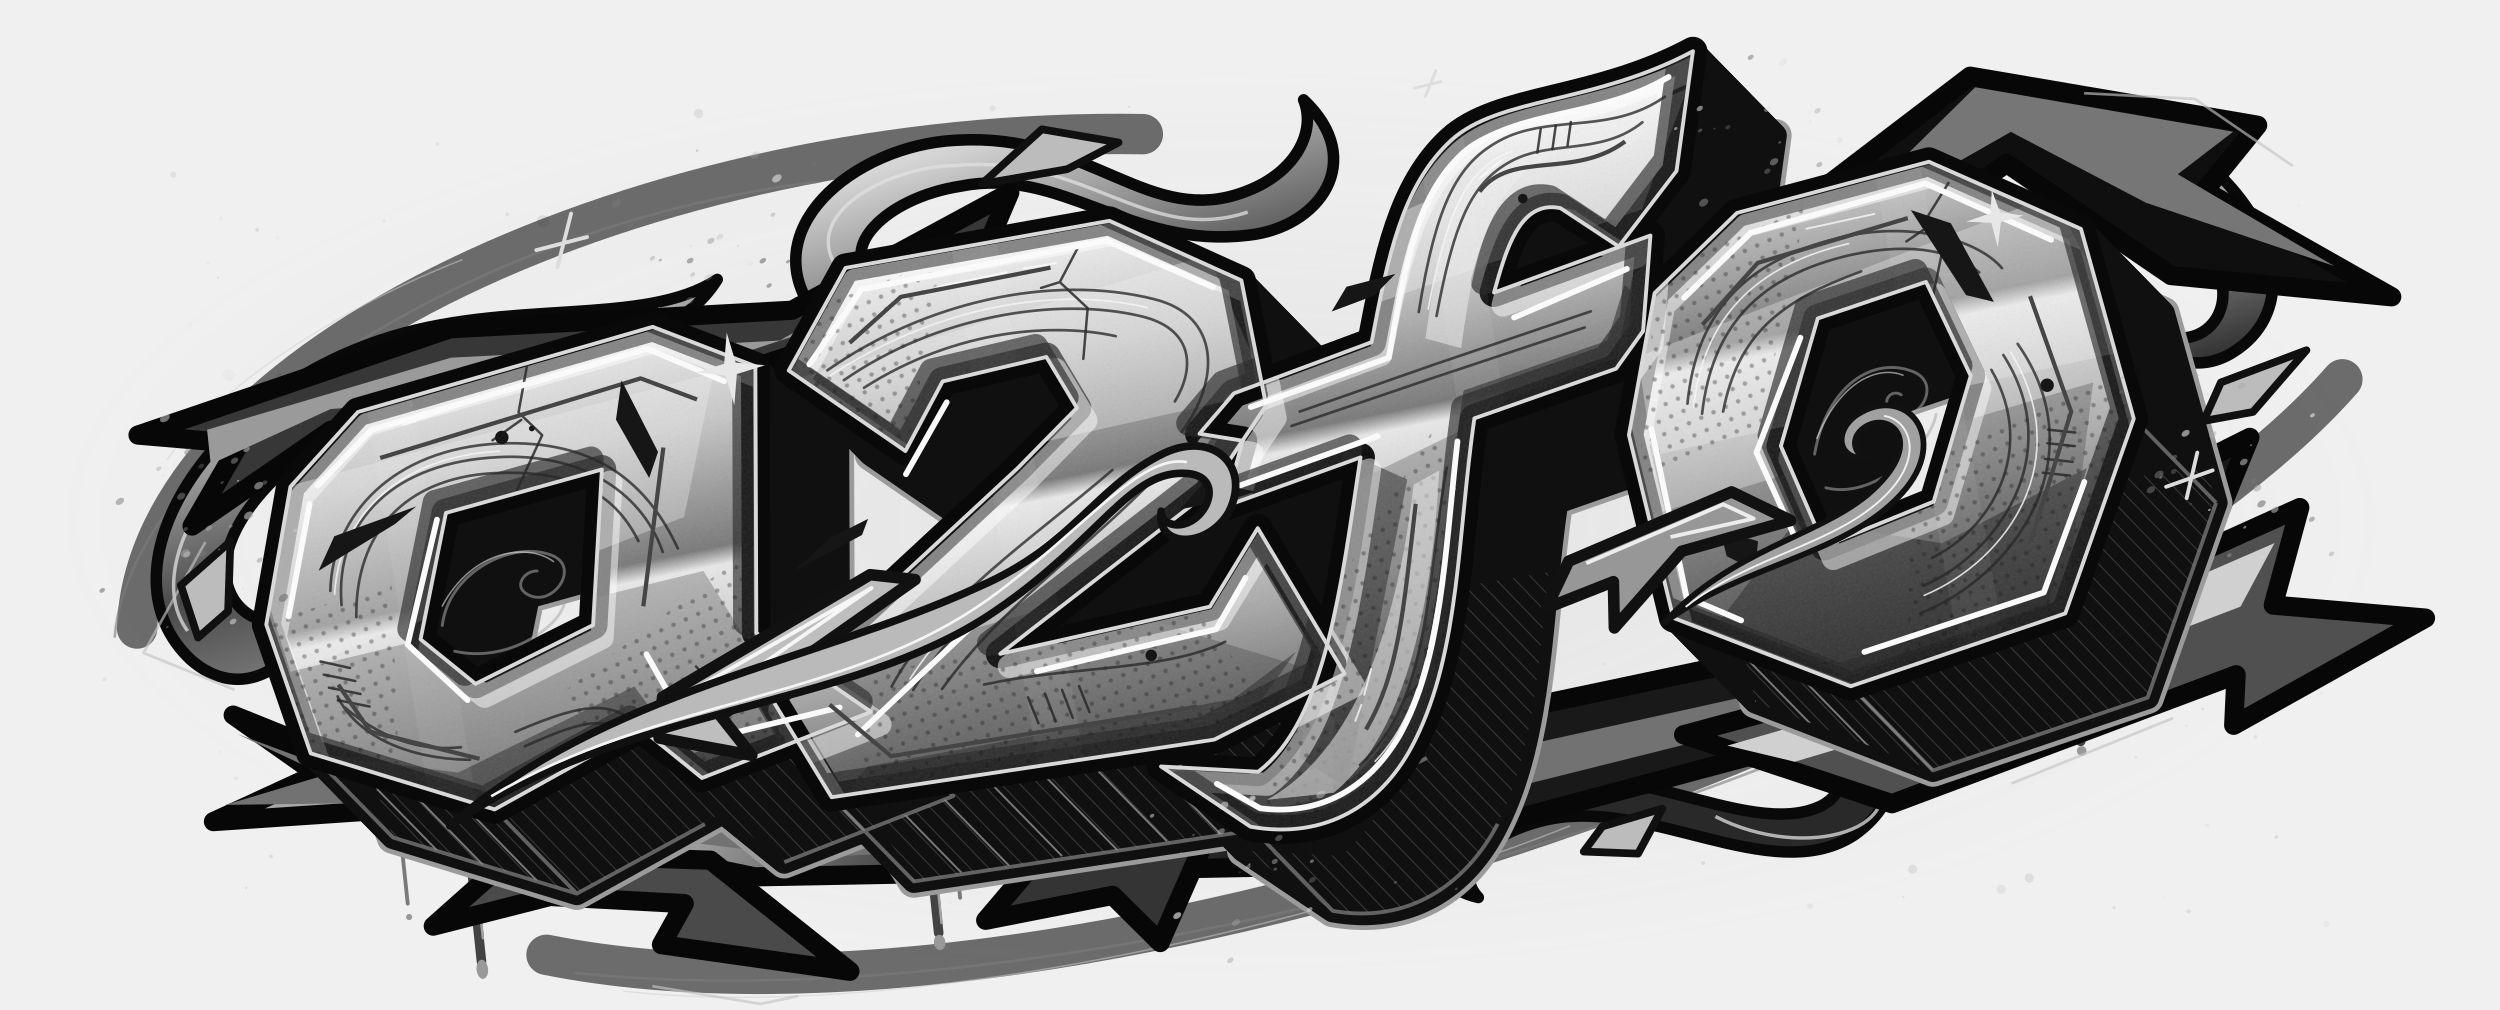
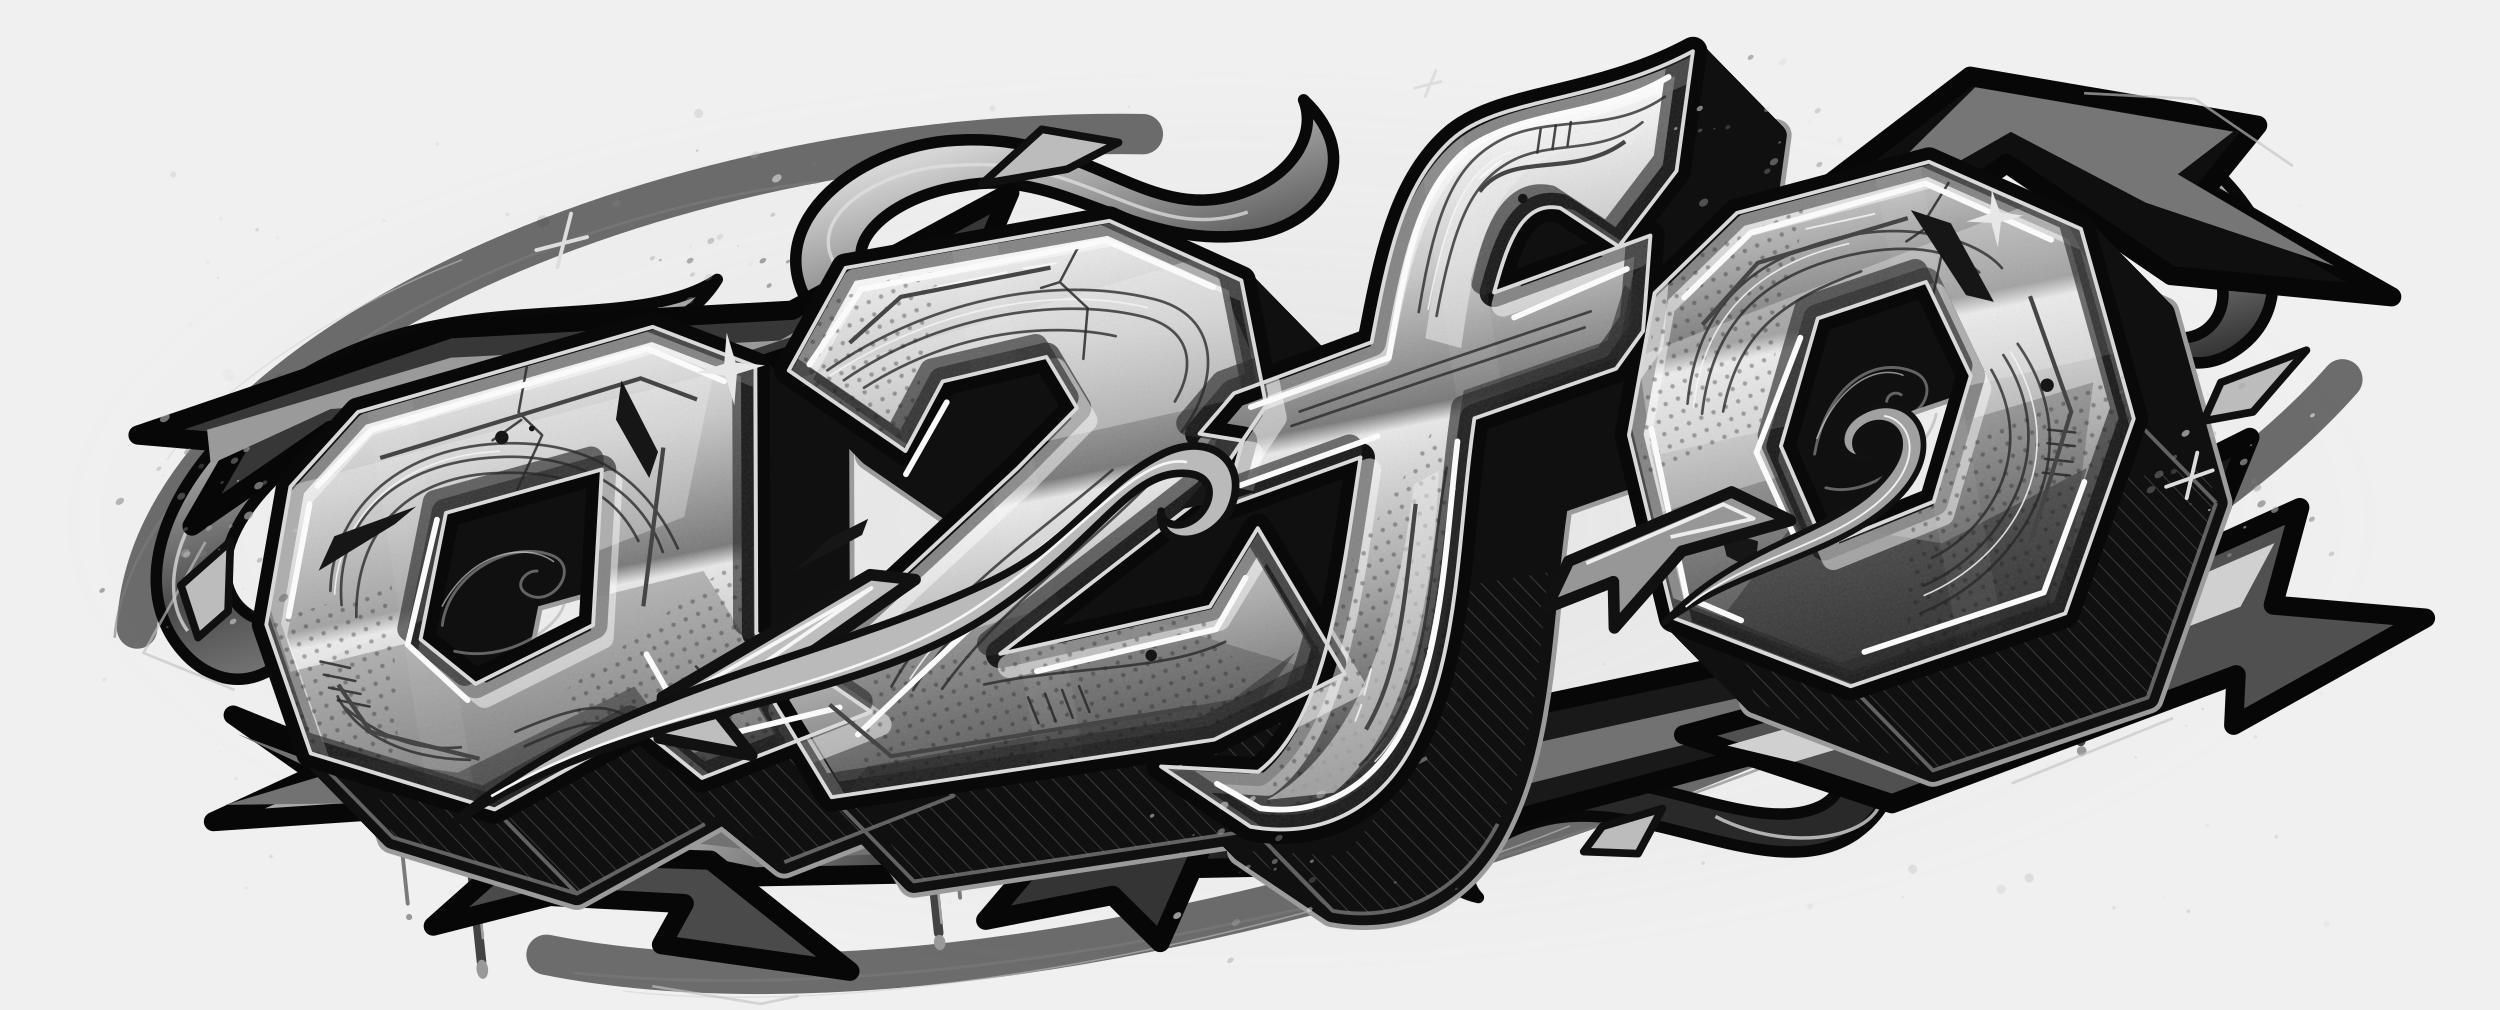
<svg xmlns="http://www.w3.org/2000/svg" viewBox="50 125 1300 525" fill="none" role="img" aria-labelledby="title description">
  <defs>
    <linearGradient id="silver" x1="650" y1="220" x2="680" y2="540" gradientUnits="userSpaceOnUse">
      <stop stop-color="#fafafa" />
      <stop offset=".22" stop-color="#c8c8c8" />
      <stop offset=".43" stop-color="#797979" />
      <stop offset=".46" stop-color="#e8e8e8" />
      <stop offset=".68" stop-color="#adadad" />
      <stop offset="1" stop-color="#414141" />
    </linearGradient>
    <linearGradient id="depth" x1="300" y1="310" x2="700" y2="590" gradientUnits="userSpaceOnUse">
      <stop stop-color="#626262" />
      <stop offset=".48" stop-color="#292929" />
      <stop offset="1" stop-color="#0f0f0f" />
    </linearGradient>
    <linearGradient id="blade" x1="440" y1="460" x2="640" y2="620" gradientUnits="userSpaceOnUse">
      <stop stop-color="#a7a7a7" />
      <stop offset=".4" stop-color="#474747" />
      <stop offset=".43" stop-color="#8b8b8b" />
      <stop offset="1" stop-color="#191919" />
    </linearGradient>
    <radialGradient id="mist">
      <stop stop-color="#999" stop-opacity=".14" />
      <stop offset="1" stop-color="#999" stop-opacity="0" />
    </radialGradient>
    <filter id="grain" x="0" y="0" width="100%" height="100%">
      <feTurbulence type="fractalNoise" baseFrequency=".75" numOctaves="3" stitchTiles="stitch" />
      <feColorMatrix type="saturate" values="0" />
    </filter>
    <path id="a" fill-rule="evenodd" clip-rule="evenodd" d="M244 291 401 263 452 289 438 427 493 474 402 499 373 470 293 504 201 465 185 396 205 326Z M284 348 264 412 290 438 354 414 367 334Z" />
    <path id="two" fill-rule="evenodd" clip-rule="evenodd" d="M469 293 504 243 643 233 708 271 714 337 679 379 563 451 674 438 703 400 740 480 669 507 468 516 442 461 582 356 616 328 603 300 548 307 525 341Z" />
    <path id="f" fill-rule="evenodd" clip-rule="evenodd" d="M698 329 772 310C785 267 796 231 824 210 851 190 900 199 954 177L939 238 905 274 877 251C856 244 846 271 838 291L922 270 913 319 897 337 821 355C806 414 801 474 773 518 753 550 721 565 683 554L640 518 690 526C728 503 743 434 760 369L687 387 700 354 678 348Z" />
    <path id="zero" fill-rule="evenodd" clip-rule="evenodd" d="M968 263 1070 247 1145 290 1162 391 1116 488 1001 514 913 469 900 372 921 300Z M1004 322 978 386 995 440 1054 423 1080 360 1062 309Z" />
    <g id="word">
      <use href="#a" />
      <use href="#two" />
      <use href="#f" />
      <use href="#zero" />
    </g>
    <clipPath id="faces">
      <use href="#a" />
      <use href="#two" />
      <use href="#f" />
      <use href="#zero" />
    </clipPath>
    <clipPath id="side-faces">
      <use href="#a" transform="translate(38 48)" />
      <use href="#two" transform="translate(38 48)" />
      <use href="#f" transform="translate(38 48)" />
      <use href="#zero" transform="translate(38 48)" />
    </clipPath>
    <pattern id="halftone" width="7" height="7" patternUnits="userSpaceOnUse" patternTransform="rotate(-18)">
      <circle cx="2" cy="2" r="1.15" fill="#111" />
    </pattern>
    <pattern id="hatching" width="7" height="7" patternUnits="userSpaceOnUse" patternTransform="rotate(-38)">
      <path d="M0 0V7" stroke="#bdbdbd" stroke-width=".8" />
    </pattern>
    <linearGradient id="ink-ribbon" x1="300" y1="240" x2="360" y2="540" gradientUnits="userSpaceOnUse">
      <stop stop-color="#d5d5d5" />
      <stop offset=".35" stop-color="#4a4a4a" />
      <stop offset=".7" stop-color="#aaa" />
      <stop offset="1" stop-color="#292929" />
    </linearGradient>
  </defs>
  <ellipse cx="685" cy="396" rx="607" ry="238" fill="url(#mist)" />
  <g fill="#bdbdbd">
    <circle cx="164.6" cy="516.0" r="0.65" opacity="0.13" />
    <circle cx="169.0" cy="320.0" r="3.2" opacity="0.11" />
    <circle cx="1007.0" cy="234.8" r="0.65" opacity="0.25" />
    <circle cx="274.2" cy="575.1" r="0.65" opacity="0.15" />
    <circle cx="254.8" cy="292.4" r="0.65" opacity="0.33" />
    <circle cx="413.3" cy="184.0" r="2.4" opacity="0.37" />
    <circle cx="1193.5" cy="402.1" r="1" opacity="0.34" />
    <circle cx="1149.3" cy="597.0" r="1" opacity="0.30" />
    <circle cx="1039.3" cy="498.2" r="1" opacity="0.11" />
    <circle cx="903.5" cy="263.9" r="1.6" opacity="0.16" />
    <circle cx="277.5" cy="199.9" r="1" opacity="0.25" />
    <circle cx="1256.9" cy="485.5" r="1" opacity="0.10" />
    <circle cx="703.5" cy="576.4" r="1.6" opacity="0.37" />
    <circle cx="772.7" cy="544.0" r="2.4" opacity="0.43" />
    <circle cx="178.0" cy="586.7" r="0.65" opacity="0.33" />
    <circle cx="183.7" cy="244.5" r="1" opacity="0.43" />
    <circle cx="1233.7" cy="560.2" r="1" opacity="0.39" />
    <circle cx="395.6" cy="500.6" r="0.65" opacity="0.31" />
    <circle cx="935.6" cy="573.8" r="1" opacity="0.42" />
    <circle cx="962.0" cy="518.7" r="1" opacity="0.15" />
    <circle cx="899.1" cy="196.4" r="1.6" opacity="0.34" />
    <circle cx="1202.6" cy="232.3" r="1" opacity="0.29" />
    <circle cx="1014.1" cy="227.8" r="0.65" opacity="0.19" />
    <circle cx="961.6" cy="215.8" r="1" opacity="0.42" />
    <circle cx="143.3" cy="420.2" r="0.65" opacity="0.34" />
    <circle cx="324.4" cy="545.2" r="1.6" opacity="0.22" />
    <circle cx="254.3" cy="472.7" r="1" opacity="0.44" />
    <circle cx="1210.0" cy="362.3" r="3.2" opacity="0.43" />
    <circle cx="811.7" cy="503.4" r="0.65" opacity="0.37" />
    <circle cx="416.8" cy="481.8" r="1" opacity="0.22" />
    <circle cx="294.0" cy="483.6" r="1" opacity="0.28" />
    <circle cx="705.7" cy="529.2" r="1.6" opacity="0.24" />
    <circle cx="1006.7" cy="197.8" r="1.6" opacity="0.18" />
    <circle cx="1175.5" cy="591.7" r="0.65" opacity="0.11" />
    <circle cx="1197.7" cy="554.2" r="1" opacity="0.19" />
    <circle cx="307.1" cy="541.2" r="0.65" opacity="0.24" />
    <circle cx="1160.6" cy="518.8" r="0.65" opacity="0.33" />
    <circle cx="517.7" cy="577.3" r="1" opacity="0.39" />
    <circle cx="280.2" cy="471.4" r="1" opacity="0.32" />
    <circle cx="960.6" cy="508.3" r="0.65" opacity="0.40" />
    <circle cx="148.8" cy="293.8" r="1" opacity="0.10" />
    <circle cx="1057.6" cy="252.1" r="1" opacity="0.17" />
    <circle cx="527.5" cy="221.6" r="1" opacity="0.13" />
    <circle cx="294.8" cy="534.0" r="1" opacity="0.16" />
    <circle cx="825.8" cy="502.0" r="1.6" opacity="0.25" />
    <circle cx="190.9" cy="570.3" r="1" opacity="0.36" />
    <circle cx="254.7" cy="544.8" r="1.6" opacity="0.28" />
    <circle cx="409.1" cy="253.0" r="0.65" opacity="0.19" />
    <circle cx="1186.9" cy="502.4" r="0.65" opacity="0.23" />
    <circle cx="1065.5" cy="471.8" r="1.6" opacity="0.24" />
    <circle cx="759.0" cy="543.0" r="0.65" opacity="0.37" />
    <circle cx="928.1" cy="222.3" r="1" opacity="0.24" />
    <circle cx="1210.1" cy="373.9" r="0.65" opacity="0.41" />
    <circle cx="1259.7" cy="605.4" r="1.6" opacity="0.14" />
    <circle cx="1142.4" cy="472.1" r="1.6" opacity="0.40" />
    <circle cx="543.2" cy="561.5" r="1.6" opacity="0.21" />
    <circle cx="250.4" cy="381.1" r="1.6" opacity="0.21" />
    <circle cx="138.4" cy="419.9" r="0.65" opacity="0.21" />
    <circle cx="237.6" cy="363.8" r="1" opacity="0.25" />
    <circle cx="897.0" cy="510.7" r="1.6" opacity="0.36" />
    <circle cx="310.4" cy="567.6" r="0.65" opacity="0.10" />
    <circle cx="224.3" cy="395.9" r="0.65" opacity="0.16" />
    <circle cx="176.4" cy="431.2" r="0.65" opacity="0.19" />
    <circle cx="828.6" cy="212.0" r="1" opacity="0.37" />
    <circle cx="544.1" cy="594.5" r="0.65" opacity="0.13" />
    <circle cx="310.3" cy="535.5" r="1" opacity="0.21" />
    <circle cx="415.3" cy="600.5" r="0.65" opacity="0.39" />
    <circle cx="393.5" cy="480.4" r="1.6" opacity="0.22" />
    <circle cx="671.0" cy="528.9" r="0.65" opacity="0.17" />
    <circle cx="566.1" cy="181.4" r="1.6" opacity="0.25" />
    <circle cx="880.8" cy="514.2" r="0.65" opacity="0.28" />
    <circle cx="1192.9" cy="320.1" r="0.65" opacity="0.35" />
    <circle cx="1222.8" cy="508.1" r="1" opacity="0.29" />
    <circle cx="1162.9" cy="469.7" r="1.6" opacity="0.34" />
    <circle cx="185.4" cy="536.6" r="0.65" opacity="0.42" />
    <circle cx="164.9" cy="238.6" r="1" opacity="0.14" />
    <circle cx="1090.6" cy="587.4" r="2.4" opacity="0.25" />
    <circle cx="524.2" cy="260.9" r="1.6" opacity="0.14" />
    <circle cx="569.8" cy="547.5" r="1" opacity="0.27" />
    <circle cx="991.3" cy="596.3" r="1.6" opacity="0.20" />
    <circle cx="672.6" cy="478.4" r="2.4" opacity="0.41" />
    <circle cx="1183.3" cy="326.5" r="1.6" opacity="0.25" />
    <circle cx="742.9" cy="500.5" r="1" opacity="0.16" />
    <circle cx="1033.5" cy="191.1" r="1" opacity="0.35" />
    <circle cx="332.4" cy="240.1" r="3.2" opacity="0.39" />
    <circle cx="140.1" cy="215.8" r="1.6" opacity="0.32" />
    <circle cx="884.3" cy="470.4" r="0.65" opacity="0.29" />
    <circle cx="399.2" cy="583.6" r="1" opacity="0.15" />
    <circle cx="1198.1" cy="329.9" r="0.65" opacity="0.29" />
    <circle cx="1105.2" cy="581.6" r="2.4" opacity="0.36" />
    <circle cx="551.1" cy="250.1" r="1.6" opacity="0.13" />
    <circle cx="158.1" cy="261.7" r="1" opacity="0.13" />
    <circle cx="1206.5" cy="207.5" r="0.65" opacity="0.28" />
    <circle cx="1180.8" cy="322.8" r="1" opacity="0.38" />
    <circle cx="637.2" cy="180.6" r="0.65" opacity="0.36" />
    <circle cx="195.2" cy="320.6" r="1.6" opacity="0.33" />
    <circle cx="224.2" cy="471.5" r="1" opacity="0.21" />
    <circle cx="955.2" cy="224.7" r="1.6" opacity="0.16" />
    <circle cx="391.1" cy="504.5" r="0.65" opacity="0.39" />
    <circle cx="1013.4" cy="211.0" r="2.4" opacity="0.37" />
    <circle cx="1188.0" cy="598.9" r="1" opacity="0.44" />
    <circle cx="912.8" cy="547.9" r="0.65" opacity="0.39" />
    <circle cx="939.9" cy="228.0" r="1.6" opacity="0.36" />
    <circle cx="1107.0" cy="243.3" r="1.6" opacity="0.37" />
    <circle cx="339.9" cy="477.7" r="1.6" opacity="0.29" />
    <circle cx="162.8" cy="417.0" r="0.65" opacity="0.37" />
    <circle cx="686.3" cy="484.1" r="1" opacity="0.27" />
    <circle cx="941.6" cy="522.0" r="1" opacity="0.24" />
    <circle cx="1168.3" cy="309.9" r="1" opacity="0.42" />
    <circle cx="1133.2" cy="361.9" r="1.6" opacity="0.18" />
    <circle cx="983.9" cy="236.9" r="0.65" opacity="0.41" />
    <circle cx="190.3" cy="394.9" r="0.65" opacity="0.19" />
    <circle cx="1044.6" cy="577.0" r="2.4" opacity="0.35" />
    <circle cx="831.1" cy="201.2" r="1" opacity="0.40" />
    <circle cx="249.7" cy="239.9" r="1" opacity="0.17" />
    <circle cx="284.9" cy="589.3" r="1.6" opacity="0.12" />
    <circle cx="1130.8" cy="377.6" r="0.65" opacity="0.21" />
    <circle cx="313.8" cy="236.5" r="1" opacity="0.36" />
    <circle cx="1203.1" cy="263.7" r="1" opacity="0.27" />
    <circle cx="646.6" cy="248.0" r="0.65" opacity="0.40" />
    <circle cx="736.1" cy="597.8" r="1.6" opacity="0.10" />
    <circle cx="1014.6" cy="547.5" r="1.6" opacity="0.35" />
    <circle cx="194.2" cy="248.5" r="1" opacity="0.11" />
    <circle cx="601.5" cy="529.2" r="1" opacity="0.38" />
    <circle cx="1060.6" cy="497.1" r="1" opacity="0.18" />
    <circle cx="168.5" cy="476.9" r="1.6" opacity="0.15" />
    <circle cx="163.4" cy="269.4" r="0.65" opacity="0.32" />
    <circle cx="246.3" cy="298.7" r="0.65" opacity="0.27" />
    <circle cx="181.3" cy="505.1" r="1.6" opacity="0.31" />
    <circle cx="1195.4" cy="493.7" r="0.65" opacity="0.44" />
    <circle cx="1245.5" cy="231.8" r="0.65" opacity="0.14" />
    <circle cx="172.8" cy="529.8" r="1" opacity="0.23" />
    <circle cx="506.7" cy="579.0" r="1" opacity="0.22" />
    <circle cx="589.4" cy="242.0" r="1" opacity="0.14" />
    <circle cx="786.2" cy="526.3" r="0.65" opacity="0.10" />
    <circle cx="336.9" cy="539.3" r="1.6" opacity="0.33" />
    <circle cx="1039.7" cy="591.4" r="0.65" opacity="0.30" />
    <circle cx="766.9" cy="497.2" r="1" opacity="0.32" />
    <circle cx="376.9" cy="478.1" r="1" opacity="0.13" />
    <circle cx="825.8" cy="198.9" r="1" opacity="0.38" />
    <circle cx="1160.2" cy="401.0" r="1.6" opacity="0.31" />
    <circle cx="530.5" cy="201.4" r="2.4" opacity="0.32" />
  </g>
  <g transform="rotate(-6 700 390)" stroke-linejoin="round">
    <g stroke-linecap="round">
      <path d="M118 391C137 252 410 159 665 190M312 582C585 667 1113 529 1272 382" stroke="#252525" stroke-width="21" opacity=".65" />
      <path d="M106 394C124 300 303 200 494 197M326 593C602 651 1021 558 1180 463" stroke="#7b7b7b" stroke-width="1.4" opacity=".6" />
      <path d="M143 305C172 271 240 236 306 218M350 605C495 637 718 608 848 571" stroke="#d0d0d0" stroke-width=".8" opacity=".5" />
      <path d="M278 503V582M290 534V556M516 523V592M1117 474V555" stroke="#434343" stroke-width="5" />
      <path d="M280 534V570M518 551V587M1119 519V549" stroke="#a1a1a1" stroke-width="1.3" />
      <path d="M243 508V548M529 552V575M1131 508V533" stroke="#7a7a7a" stroke-width="2" />
    </g>
    <g fill="#999">
      <ellipse cx="278" cy="586" rx="3" ry="5" />
      <ellipse cx="516" cy="597" rx="3" ry="4" />
      <circle cx="1117" cy="560" r="2.5" />
      <circle cx="243" cy="555" r="1.6" />
    </g>
    <g fill="url(#ink-ribbon)" stroke="#090909" stroke-width="6">
      <path d="M144 410C101 360 164 276 260 255 327 240 397 263 437 242 405 283 338 266 276 283 205 302 153 349 170 382 180 400 201 396 214 385 199 422 167 435 144 410Z" />
      <path d="M487 267C456 219 515 180 568 183 639 186 663 240 716 225 742 218 755 198 750 181 780 216 751 248 714 248 652 249 621 202 568 207 527 209 501 234 518 248Z" />
      <path d="M1049 253C1076 205 1173 213 1219 269 1251 308 1248 347 1217 362 1197 372 1177 361 1174 345 1199 363 1220 343 1214 321 1203 275 1119 220 1082 256Z" />
      <path d="M925 499C1011 509 1043 564 995 591 949 615 889 558 833 567 801 572 786 589 797 603 767 593 777 563 812 551 875 528 938 590 980 574 1005 563 978 536 941 539Z" />
    </g>
    <g stroke="#e0e0e0" stroke-width="1.8" opacity=".75">
      <path d="M144 395C122 358 174 289 259 271 329 255 365 274 406 254M498 239C487 211 533 193 566 196 635 197 661 248 715 236M1082 235C1142 219 1211 277 1226 319M1007 552C1030 592 968 603 924 574" />
    </g>
    <g stroke="#070707" stroke-width="10">
      <path d="M129 291 296 253 474 262 593 213 564 265 394 302 229 299 152 341 181 301Z" fill="#373737" />
      <path d="m165 292 130-24 171 9 91-40-30 27-135 29-162-5-65 22Z" fill="#9a9a9a" stroke="none" />
      <path d="m991 269 105-64 146 41-31 31 91 65-113-23-79-67-87 50Z" fill="url(#depth)" />
      <path d="m1098 211 131 37-31 19 76 56-94-43-66-44-105 46Z" fill="#767676" stroke="none" />
      <path d="m163 441 81 43 203 38 253-1 299-31 222-83-30 56-127 63-337 53-303-26-170-54-107-4 56-19Z" fill="url(#blade)" />
      <path d="m164 451 85 42 211 42 270 3 336-38 116-57-99 68-354 50-275-15-224-52-76-7 53-10Z" fill="#727272" stroke="none" />
      <path d="m301 528 101 14 66 65-96-24 14-20-69-11-62 9Z" fill="#4a4a4a" />
      <path d="m912 530 149-24 182-60-19 49 78 15-105 45 4-26-185 48Z" fill="#505050" />
      <path d="m934 538 129-23 165-52-21 31-143 38-96 18Z" fill="#d0d0d0" stroke="none" />
      <path d="m585 546 73 14-28 49-22-27-67 6Z" fill="#343434" />
    </g>
    <g stroke="#c3c3c3" stroke-width="1.4" opacity=".65">
      <path d="m158 350-38 54 45 24M1154 220l57 9 47 40M365 604l55 15 20-2M1079 573l87-25" />
    </g>
    <use href="#word" transform="translate(38 48)" fill="#0c0c0c" stroke="#9b9b9b" stroke-width="17" />
    <use href="#word" transform="translate(38.0 48)" fill="url(#depth)" stroke="#101010" stroke-width="12" />
    <use href="#word" transform="translate(37.21 47)" fill="url(#depth)" stroke="#101010" stroke-width="12" />
    <use href="#word" transform="translate(36.42 46)" fill="url(#depth)" stroke="#101010" stroke-width="12" />
    <use href="#word" transform="translate(35.62 45)" fill="url(#depth)" stroke="#101010" stroke-width="12" />
    <use href="#word" transform="translate(34.83 44)" fill="url(#depth)" stroke="#101010" stroke-width="12" />
    <use href="#word" transform="translate(34.04 43)" fill="url(#depth)" stroke="#101010" stroke-width="12" />
    <use href="#word" transform="translate(33.25 42)" fill="url(#depth)" stroke="#101010" stroke-width="12" />
    <use href="#word" transform="translate(32.46 41)" fill="url(#depth)" stroke="#101010" stroke-width="12" />
    <use href="#word" transform="translate(31.67 40)" fill="url(#depth)" stroke="#101010" stroke-width="12" />
    <use href="#word" transform="translate(30.88 39)" fill="url(#depth)" stroke="#101010" stroke-width="12" />
    <use href="#word" transform="translate(30.08 38)" fill="url(#depth)" stroke="#101010" stroke-width="12" />
    <use href="#word" transform="translate(29.29 37)" fill="url(#depth)" stroke="#101010" stroke-width="12" />
    <use href="#word" transform="translate(28.5 36)" fill="url(#depth)" stroke="#101010" stroke-width="12" />
    <use href="#word" transform="translate(27.71 35)" fill="url(#depth)" stroke="#101010" stroke-width="12" />
    <use href="#word" transform="translate(26.92 34)" fill="url(#depth)" stroke="#101010" stroke-width="12" />
    <use href="#word" transform="translate(26.12 33)" fill="url(#depth)" stroke="#101010" stroke-width="12" />
    <use href="#word" transform="translate(25.33 32)" fill="url(#depth)" stroke="#101010" stroke-width="12" />
    <use href="#word" transform="translate(24.54 31)" fill="url(#depth)" stroke="#101010" stroke-width="12" />
    <use href="#word" transform="translate(23.75 30)" fill="url(#depth)" stroke="#101010" stroke-width="12" />
    <use href="#word" transform="translate(22.96 29)" fill="url(#depth)" stroke="#101010" stroke-width="12" />
    <use href="#word" transform="translate(22.17 28)" fill="url(#depth)" stroke="#101010" stroke-width="12" />
    <use href="#word" transform="translate(21.38 27)" fill="url(#depth)" stroke="#101010" stroke-width="12" />
    <use href="#word" transform="translate(20.58 26)" fill="url(#depth)" stroke="#101010" stroke-width="12" />
    <use href="#word" transform="translate(19.79 25)" fill="url(#depth)" stroke="#101010" stroke-width="12" />
    <use href="#word" transform="translate(19.0 24)" fill="url(#depth)" stroke="#101010" stroke-width="12" />
    <use href="#word" transform="translate(18.21 23)" fill="url(#depth)" stroke="#101010" stroke-width="12" />
    <use href="#word" transform="translate(17.42 22)" fill="url(#depth)" stroke="#101010" stroke-width="12" />
    <use href="#word" transform="translate(16.62 21)" fill="url(#depth)" stroke="#101010" stroke-width="12" />
    <use href="#word" transform="translate(15.83 20)" fill="url(#depth)" stroke="#101010" stroke-width="12" />
    <use href="#word" transform="translate(15.04 19)" fill="url(#depth)" stroke="#101010" stroke-width="12" />
    <use href="#word" transform="translate(14.25 18)" fill="url(#depth)" stroke="#101010" stroke-width="12" />
    <use href="#word" transform="translate(13.46 17)" fill="url(#depth)" stroke="#101010" stroke-width="12" />
    <use href="#word" transform="translate(12.67 16)" fill="url(#depth)" stroke="#101010" stroke-width="12" />
    <use href="#word" transform="translate(11.88 15)" fill="url(#depth)" stroke="#101010" stroke-width="12" />
    <use href="#word" transform="translate(11.08 14)" fill="url(#depth)" stroke="#101010" stroke-width="12" />
    <use href="#word" transform="translate(10.29 13)" fill="url(#depth)" stroke="#101010" stroke-width="12" />
    <use href="#word" transform="translate(9.5 12)" fill="url(#depth)" stroke="#101010" stroke-width="12" />
    <use href="#word" transform="translate(8.71 11)" fill="url(#depth)" stroke="#101010" stroke-width="12" />
    <use href="#word" transform="translate(7.92 10)" fill="url(#depth)" stroke="#101010" stroke-width="12" />
    <use href="#word" transform="translate(7.12 9)" fill="url(#depth)" stroke="#101010" stroke-width="12" />
    <use href="#word" transform="translate(6.33 8)" fill="url(#depth)" stroke="#101010" stroke-width="12" />
    <use href="#word" transform="translate(5.54 7)" fill="url(#depth)" stroke="#101010" stroke-width="12" />
    <use href="#word" transform="translate(4.75 6)" fill="url(#depth)" stroke="#101010" stroke-width="12" />
    <use href="#word" transform="translate(3.96 5)" fill="url(#depth)" stroke="#101010" stroke-width="12" />
    <use href="#word" transform="translate(3.17 4)" fill="url(#depth)" stroke="#101010" stroke-width="12" />
    <use href="#word" transform="translate(2.38 3)" fill="url(#depth)" stroke="#101010" stroke-width="12" />
    <use href="#word" transform="translate(1.58 2)" fill="url(#depth)" stroke="#101010" stroke-width="12" />
    <use href="#word" transform="translate(0.79 1)" fill="url(#depth)" stroke="#101010" stroke-width="12" />
    <g clip-path="url(#side-faces)">
      <path d="M192 438 515 494 790 442 1217 418V622H192Z" fill="url(#hatching)" opacity=".3" />
-       <g stroke="#d0d0d0" stroke-width="1" opacity=".55">
-         <path d="M201 465 239 513M223 474l38 48M246 484l38 48M273 495l38 48M468 516l38 48M493 514l38 48M518 513l38 48M546 511l38 48M575 511l38 48M601 509l38 48M629 508l38 48M913 469l38 48M940 483l38 48M969 498l38 48M1001 514l38 48" />
-       </g>
    </g>
    <g stroke="#858585" stroke-width="2" opacity=".7">
      <path d="m201 465 38 48 92 39M293 504l38 48 70-29M493 474l38 48-91 25M468 516l38 48 201-9 71-27M683 554l38 48C759 613 791 596 811 566M1001 514l38 48 115-26 46-97M1162 391l38 48" />
    </g>
    <use href="#word" fill="url(#silver)" stroke="#090909" stroke-width="15" />
    <g clip-path="url(#faces)">
-       <path d="m176 330 254-40-23 73-212 59Zm285-30 231-44 24 74-260 30Zm293-43 195-61-30 60-154 37Zm155 75 223-61 34 84-255 29Z" fill="#f0f0f0" opacity=".35" />
-       <path d="m178 424 236-32 47 97-117 42-146-43Zm251 33 178-30 111 47-19 46-247 19Zm317-72 107-39-40 178-88 37Zm159 30 238-45-30 129-182 32Z" fill="#292929" opacity=".27" />
-       <path d="m202 465 74 18 96-35 30 51-109 22Zm286 37 193-15 35-21-42 47-210 17Zm264-137 31 18-48 156-23-18Zm230 60 74 20 79-31-28 69-107 26-64-35Z" fill="#252525" opacity=".5" />
+       <path d="M176 330l254-40-23 73-212 59ZM461 300l231-44 24 74-260 30ZM909 332l223-61 34 84-255 29Z" fill="#f0f0f0" opacity=".35" />
+       <path d="M178 424l236-32 47 97-117 42-146-43ZM429 457l178-30 111 47-19 46-247 19ZM905 415l238-45-30 129-182 32Z" fill="#292929" opacity=".27" />
+       <path d="M202 465l74 18 96-35 30 51-109 22ZM488 502l193-15 35-21-42 47-210 17ZM982 425l74 20 79-31-28 69-107 26-64-35Z" fill="#252525" opacity=".5" />
      <path d="m260 273 13 250m298-296 19 308m228-337 17 356m217-324 21 299" stroke="#fff" stroke-width="24" opacity=".06" />
      <use href="#word" transform="translate(4 7)" stroke="#fff" stroke-opacity=".5" stroke-width="12" />
      <use href="#word" transform="translate(-5 -6)" stroke="#252525" stroke-opacity=".65" stroke-width="13" />
      <path d="M184 395 252 382 246 475 186 466ZM335 447 433 387 451 495 348 515ZM459 269 554 244 526 342 462 346ZM497 454 669 441 700 496 478 525ZM736 440 798 360 824 453 778 548 683 566ZM924 288 1004 264 968 376 902 397ZM1047 403 1165 361 1142 482 1026 519Z" fill="url(#halftone)" opacity=".34" />
      <path d="M800 311C813 260 825 220 865 215L934 197 917 222C851 212 834 252 818 318ZM800 380C790 443 771 512 728 541L693 541C747 518 773 444 786 386Z" fill="#eee" opacity=".55" />
      <path d="M817 340 894 322 906 294 913 303 899 331 829 350 785 487 766 520C792 461 800 402 817 340Z" fill="#242424" opacity=".55" />
      <rect x="170" y="170" width="1030" height="410" filter="url(#grain)" opacity=".10" />
    </g>
    <g clip-path="url(#faces)" stroke-linecap="round">
      <g stroke="#282828" stroke-width="1.4" opacity=".78">
        <path d="M220 382C225 343 260 312 315 315 366 318 390 344 402 379M225 390C226 345 261 319 314 322 355 324 386 346 394 380M232 397C236 353 265 328 310 330 350 332 372 346 382 373" />
        <path d="M218 437C225 457 249 473 283 477M221 443C242 465 263 470 279 470M308 465C347 453 364 452 378 478M312 473C346 462 360 460 369 480" />
        <path d="M489 295C543 265 610 257 662 276 695 288 692 321 669 346M497 301C548 273 611 269 654 284 680 293 680 313 667 330M507 306C559 280 610 283 640 293" />
        <path d="M505 462C535 419 585 394 631 362M516 465C546 425 595 401 640 365M531 466C565 428 606 406 647 373M553 466C600 461 647 469 680 457" />
        <path d="M798 297C813 242 826 220 854 211 881 203 908 215 937 199M807 300C821 253 832 233 854 224 876 215 901 226 924 211M812 379C796 438 794 500 745 540M804 379C787 438 783 499 743 528M731 342 803 325 887 306M726 349 801 332 883 314" />
        <path d="M932 359C942 310 972 287 1023 281 1060 277 1092 291 1102 306M939 365C949 320 976 297 1024 291 1059 287 1080 296 1090 307M950 365C962 326 985 311 1029 300M1106 346C1141 409 1092 466 1041 480M1098 351C1126 407 1083 454 1044 466M1091 358C1111 403 1081 441 1050 452" />
      </g>
      <g stroke="#f5f5f5" stroke-width=".85" opacity=".85">
        <path d="M222 384C228 346 261 316 315 319M490 298C546 269 610 263 658 280M515 459C549 417 596 396 635 369M803 296C818 247 830 225 855 219M807 390C790 453 783 500 751 527M935 361C945 315 975 291 1024 285M1102 350C1130 409 1090 457 1044 471" />
      </g>
      <g stroke="#292929" stroke-width="1.3" opacity=".85">
        <path d="m334 276-7 24 11 13-16 27m6-36-16 9M626 244l-12 18 13 15-5 26m-8-41-10 2M1079 259l-14 18 9 11-9 28m2-36-13 7M405 441l9 13-3 21M798 466l-15 6 1 12-14 12" />
        <path d="m211 418 15 5m-14 2 16 5m-14 2 16 5m-12 2 16 5M575 475l4 14m5-15 4 15m5-16 4 15m5-16 4 14M871 209l-3 12m11-13-3 12m11-13-3 12M1131 395l-14-3m13 10-14-3m12 11-14-3m12 10-14-3" />
      </g>
      <g stroke="#fff" stroke-width="1" opacity=".72">
        <path d="m267 300 27-6m10-2 8-2M549 258l38-4m9-1 17-1M837 231l12-8M1003 275l36-4M754 479l-5 13m-2 5-4 8" />
      </g>
    </g>
    <use href="#word" stroke="#d9d9d9" stroke-width="2" />
    <g stroke="#fafafa" stroke-width="3" stroke-linecap="round">
      <path d="m219 327 31-26 147-27 38 21M197 393l17-57M279 351l-22 63 28 32M380 432l21 48 76-10" />
      <path d="m480 291 31-36 129-12 53 30M549 318l-25 35M485 485l99-76M581 462l95-12 18-25" />
      <path d="M706 337 780 319C795 267 804 236 830 217 861 197 901 207 940 189M696 377l74-18M847 305l61-19M811 366C798 425 791 478 765 515 745 542 718 552 689 545L668 530" />
      <path d="m936 304 38-30 93-16 62 36M912 370l9 89 27 15M994 331l-29 57 18 54M1010 497l96-21 27-55" />
    </g>
    <g stroke="#454545" stroke-width="2.2">
      <path d="m253 316 139-27 28 14M219 431l14 26 55 20M400 326l-19 81M502 282l29-21 79-7M472 468l29 30 161-9M836 238C855 218 885 237 914 220M786 396C774 450 768 483 748 510M944 319l32-29 80-15M1115 322l15 62-28 65" />
    </g>
    <g stroke-linecap="round" stroke-linejoin="round">
      <path d="M276 406C282 379 317 365 337 376 351 384 333 404 321 394 315 389 322 382 328 383M281 420C307 429 335 414 340 402M995 392C1005 357 1031 344 1051 355 1065 363 1050 383 1038 375 1031 369 1038 362 1043 366M999 410C1023 419 1055 395 1060 378" stroke="#aaa" stroke-width="1.5" opacity=".55" />
      <path d="M277 396C296 368 325 368 337 379M997 384C1013 354 1034 350 1045 356" stroke="#e2e2e2" stroke-width=".8" opacity=".6" />
    </g>
    <g fill="#161616">
-       <path d="m225 354 44-11-12 8-42 20Zm157-65 15 39-6 13-14-32Zm99 93 21-8-4 8-37 15Zm183 4 14-13 26 8-15 3Zm89-94 9-12 26-4-12 10Zm305-21 20 9 18 43-14-5Zm-116 155 19 8-3 15-14-9Z" />
+       <path d="M225 354l44-11-12 8-42 20ZM382 289l15 39-6 13-14-32ZM481 382l21-8-4 8-37 15ZM664 386l14-13 26 8-15 3ZM1058 271l20 9 18 43-14-5ZM942 426l19 8-3 15-14-9Z" />
      <circle cx="317" cy="312" r="3.5" />
      <circle cx="333" cy="309" r="1.5" />
      <circle cx="641" cy="460" r="3" />
      <circle cx="858" cy="244" r="2.5" />
      <circle cx="1119" cy="369" r="3.5" />
    </g>
    <path d="m386 455 114-52 23 5-108 60 14 22-47-14Z" fill="#bebebe" stroke="#111" stroke-width="6" />
    <path d="m391 458 109-48-98 54" stroke="#f6f6f6" stroke-width="2" />
    <path d="m862 434 88-27 29 18-58 10-39 36 2-24-36 10Z" fill="#979797" stroke="#111" stroke-width="6" />
    <path d="m871 436 74-23 15 9-44 5" stroke="#ededed" stroke-width="2" />
    <path d="M269 510C365 457 482 472 562 429 622 397 640 362 670 368 689 372 677 394 663 394 657 394 653 390 654 386 649 405 676 408 689 390 703 368 686 347 659 356 622 369 607 399 556 415 464 446 358 448 269 510Z" fill="#bababa" stroke="#101010" stroke-width="4" />
    <path d="M292 497C384 455 481 467 560 422 614 391 646 355 670 362" stroke="#f5f5f5" stroke-width="1.4" />
    <path d="M908 471C947 437 991 435 1020 416 1055 392 1036 373 1022 381 1013 386 1016 396 1023 397 1006 397 1006 381 1019 374 1046 360 1067 391 1038 417 1006 446 952 445 908 471Z" fill="#a1a1a1" stroke="#111" stroke-width="3" />
    <path d="M920 464C958 440 1004 440 1032 415 1052 397 1045 379 1033 376" stroke="#f0f0f0" stroke-width="1" />
    <g fill="#bcbcbc" stroke="#101010" stroke-width="4">
      <path d="m143 371 28-20-5 36-17 12Z" />
      <path d="m1209 377 46-12-31 29-26 2Z" />
      <path d="m579 207 34-25 39 11-28 11Z" />
      <path d="m865 573 32-6-15 22-28-4Z" />
    </g>
    <g stroke="#ddd" stroke-linecap="round">
      <path d="m355 227 10-27m-20 17 27-4M1185 435l8-23m-18 16 25-6" stroke-width="2" />
      <path d="m813 186 7-13m-12 8 14-2" stroke-width="1.5" />
    </g>
    <g>
      <ellipse cx="185.1" cy="362.3" rx="1.7" ry="1.1" transform="rotate(-28 185.1 362.3)" fill="#aaa" opacity="0.65" />
      <ellipse cx="191.9" cy="322.5" rx="1.5" ry="1.0" transform="rotate(-28 191.9 322.5)" fill="#777" opacity="0.50" />
      <ellipse cx="154.0" cy="302.3" rx="2.2" ry="1.5" transform="rotate(-28 154.0 302.3)" fill="#777" opacity="0.45" />
      <ellipse cx="171.9" cy="343.2" rx="1.2" ry="0.8" transform="rotate(-28 171.9 343.2)" fill="#aaa" opacity="0.45" />
      <ellipse cx="177.5" cy="309.5" rx="2.1" ry="1.4" transform="rotate(-28 177.5 309.5)" fill="#aaa" opacity="0.43" />
      <ellipse cx="98.3" cy="415.5" rx="1.3" ry="0.9" transform="rotate(-28 98.3 415.5)" fill="#ddd" opacity="0.70" />
      <ellipse cx="148.5" cy="342.2" rx="1.3" ry="0.9" transform="rotate(-28 148.5 342.2)" fill="#777" opacity="0.49" />
      <ellipse cx="156.3" cy="355.9" rx="2.0" ry="1.3" transform="rotate(-28 156.3 355.9)" fill="#777" opacity="0.51" />
      <ellipse cx="205.1" cy="348.9" rx="1.3" ry="0.9" transform="rotate(-28 205.1 348.9)" fill="#ddd" opacity="0.29" />
      <ellipse cx="188.6" cy="323.7" rx="2.5" ry="1.7" transform="rotate(-28 188.6 323.7)" fill="#ddd" opacity="0.48" />
      <ellipse cx="160.0" cy="310.5" rx="1.6" ry="1.1" transform="rotate(-28 160.0 310.5)" fill="#777" opacity="0.37" />
      <ellipse cx="102.0" cy="369.4" rx="1.6" ry="1.1" transform="rotate(-28 102.0 369.4)" fill="#777" opacity="0.61" />
      <ellipse cx="116.0" cy="324.3" rx="2.4" ry="1.6" transform="rotate(-28 116.0 324.3)" fill="#777" opacity="0.49" />
      <ellipse cx="137.9" cy="309.5" rx="1.5" ry="1.0" transform="rotate(-28 137.9 309.5)" fill="#aaa" opacity="0.47" />
      <ellipse cx="168.0" cy="392.6" rx="1.9" ry="1.3" transform="rotate(-28 168.0 392.6)" fill="#ddd" opacity="0.55" />
      <ellipse cx="143.8" cy="283.7" rx="2.8" ry="1.8" transform="rotate(-28 143.8 283.7)" fill="#ddd" opacity="0.50" />
      <ellipse cx="148.0" cy="325.0" rx="2.3" ry="1.6" transform="rotate(-28 148.0 325.0)" fill="#777" opacity="0.56" />
      <ellipse cx="169.9" cy="320.1" rx="1.0" ry="0.6" transform="rotate(-28 169.9 320.1)" fill="#ddd" opacity="0.25" />
      <ellipse cx="195.3" cy="383.1" rx="2.7" ry="1.8" transform="rotate(-28 195.3 383.1)" fill="#777" opacity="0.67" />
      <ellipse cx="147.7" cy="355.4" rx="2.1" ry="1.4" transform="rotate(-28 147.7 355.4)" fill="#ddd" opacity="0.48" />
      <ellipse cx="184.3" cy="304.3" rx="1.8" ry="1.2" transform="rotate(-28 184.3 304.3)" fill="#aaa" opacity="0.62" />
      <ellipse cx="133.7" cy="391.9" rx="0.7" ry="0.5" transform="rotate(-28 133.7 391.9)" fill="#777" opacity="0.57" />
      <ellipse cx="181.8" cy="338.6" rx="2.6" ry="1.8" transform="rotate(-28 181.8 338.6)" fill="#aaa" opacity="0.69" />
      <ellipse cx="178.2" cy="320.1" rx="0.6" ry="0.4" transform="rotate(-28 178.2 320.1)" fill="#ddd" opacity="0.66" />
      <ellipse cx="146.9" cy="354.5" rx="2.5" ry="1.7" transform="rotate(-28 146.9 354.5)" fill="#aaa" opacity="0.45" />
      <ellipse cx="160.6" cy="343.0" rx="1.8" ry="1.2" transform="rotate(-28 160.6 343.0)" fill="#aaa" opacity="0.52" />
      <ellipse cx="164.7" cy="354.6" rx="0.6" ry="0.4" transform="rotate(-28 164.7 354.6)" fill="#777" opacity="0.68" />
      <ellipse cx="139.8" cy="313.3" rx="0.9" ry="0.6" transform="rotate(-28 139.8 313.3)" fill="#ddd" opacity="0.55" />
      <ellipse cx="388.9" cy="197.3" rx="2.5" ry="1.7" transform="rotate(-28 388.9 197.3)" fill="#777" opacity="0.57" />
      <ellipse cx="461.6" cy="234.8" rx="1.9" ry="1.2" transform="rotate(-28 461.6 234.8)" fill="#777" opacity="0.64" />
      <ellipse cx="435.8" cy="221.7" rx="2.0" ry="1.4" transform="rotate(-28 435.8 221.7)" fill="#aaa" opacity="0.60" />
      <ellipse cx="469.3" cy="211.6" rx="1.4" ry="1.0" transform="rotate(-28 469.3 211.6)" fill="#aaa" opacity="0.48" />
      <ellipse cx="449.6" cy="225.8" rx="0.7" ry="0.5" transform="rotate(-28 449.6 225.8)" fill="#aaa" opacity="0.27" />
      <ellipse cx="432.5" cy="240.4" rx="2.3" ry="1.5" transform="rotate(-28 432.5 240.4)" fill="#aaa" opacity="0.26" />
      <ellipse cx="404.6" cy="227.5" rx="1.5" ry="1.0" transform="rotate(-28 404.6 227.5)" fill="#aaa" opacity="0.47" />
      <ellipse cx="408.6" cy="228.9" rx="0.9" ry="0.6" transform="rotate(-28 408.6 228.9)" fill="#777" opacity="0.48" />
      <ellipse cx="424.0" cy="230.8" rx="1.9" ry="1.3" transform="rotate(-28 424.0 230.8)" fill="#777" opacity="0.57" />
      <ellipse cx="440.7" cy="220.1" rx="2.0" ry="1.3" transform="rotate(-28 440.7 220.1)" fill="#aaa" opacity="0.27" />
      <ellipse cx="394.8" cy="209.3" rx="1.5" ry="1.0" transform="rotate(-28 394.8 209.3)" fill="#777" opacity="0.33" />
      <ellipse cx="433.6" cy="174.3" rx="0.8" ry="0.5" transform="rotate(-28 433.6 174.3)" fill="#777" opacity="0.35" />
      <ellipse cx="493.5" cy="187.8" rx="0.8" ry="0.5" transform="rotate(-28 493.5 187.8)" fill="#777" opacity="0.63" />
      <ellipse cx="424.5" cy="238.1" rx="1.5" ry="1.0" transform="rotate(-28 424.5 238.1)" fill="#aaa" opacity="0.42" />
      <ellipse cx="454.9" cy="235.7" rx="1.6" ry="1.0" transform="rotate(-28 454.9 235.7)" fill="#ddd" opacity="0.38" />
      <ellipse cx="463.5" cy="248.0" rx="1.5" ry="1.0" transform="rotate(-28 463.5 248.0)" fill="#777" opacity="0.61" />
      <ellipse cx="463.4" cy="179.7" rx="2.5" ry="1.6" transform="rotate(-28 463.4 179.7)" fill="#aaa" opacity="0.25" />
      <ellipse cx="474.6" cy="236.6" rx="1.3" ry="0.8" transform="rotate(-28 474.6 236.6)" fill="#777" opacity="0.60" />
      <ellipse cx="473.3" cy="193.0" rx="2.7" ry="1.8" transform="rotate(-28 473.3 193.0)" fill="#ddd" opacity="0.63" />
      <ellipse cx="421.6" cy="251.4" rx="2.3" ry="1.6" transform="rotate(-28 421.6 251.4)" fill="#aaa" opacity="0.30" />
-       <ellipse cx="685.2" cy="539.1" rx="1.8" ry="1.2" transform="rotate(-28 685.2 539.1)" fill="#aaa" opacity="0.51" />
      <ellipse cx="653.1" cy="555.2" rx="0.8" ry="0.5" transform="rotate(-28 653.1 555.2)" fill="#ddd" opacity="0.29" />
-       <ellipse cx="680.4" cy="573.4" rx="0.6" ry="0.4" transform="rotate(-28 680.4 573.4)" fill="#ddd" opacity="0.58" />
      <ellipse cx="709.1" cy="600.1" rx="1.7" ry="1.1" transform="rotate(-28 709.1 600.1)" fill="#ddd" opacity="0.51" />
      <ellipse cx="754.9" cy="590.7" rx="0.9" ry="0.6" transform="rotate(-28 754.9 590.7)" fill="#ddd" opacity="0.28" />
      <ellipse cx="640.3" cy="596.0" rx="2.3" ry="1.5" transform="rotate(-28 640.3 596.0)" fill="#ddd" opacity="0.68" />
      <ellipse cx="712.9" cy="575.2" rx="1.2" ry="0.8" transform="rotate(-28 712.9 575.2)" fill="#aaa" opacity="0.56" />
      <ellipse cx="632.7" cy="543.0" rx="1.3" ry="0.9" transform="rotate(-28 632.7 543.0)" fill="#ddd" opacity="0.52" />
      <ellipse cx="670.4" cy="541.6" rx="2.6" ry="1.8" transform="rotate(-28 670.4 541.6)" fill="#ddd" opacity="0.52" />
      <ellipse cx="667.6" cy="554.9" rx="2.1" ry="1.4" transform="rotate(-28 667.6 554.9)" fill="#aaa" opacity="0.56" />
      <ellipse cx="721.2" cy="541.2" rx="2.6" ry="1.8" transform="rotate(-28 721.2 541.2)" fill="#ddd" opacity="0.38" />
      <ellipse cx="697.1" cy="561.4" rx="2.1" ry="1.4" transform="rotate(-28 697.1 561.4)" fill="#aaa" opacity="0.38" />
      <ellipse cx="670.3" cy="602.8" rx="2.3" ry="1.5" transform="rotate(-28 670.3 602.8)" fill="#aaa" opacity="0.38" />
      <ellipse cx="659.7" cy="584.9" rx="0.5" ry="0.4" transform="rotate(-28 659.7 584.9)" fill="#ddd" opacity="0.34" />
      <ellipse cx="786.1" cy="597.4" rx="0.9" ry="0.6" transform="rotate(-28 786.1 597.4)" fill="#aaa" opacity="0.30" />
      <ellipse cx="712.1" cy="584.9" rx="2.0" ry="1.3" transform="rotate(-28 712.1 584.9)" fill="#777" opacity="0.39" />
      <ellipse cx="679.6" cy="574.7" rx="1.5" ry="1.0" transform="rotate(-28 679.6 574.7)" fill="#ddd" opacity="0.36" />
      <ellipse cx="675.0" cy="577.0" rx="0.8" ry="0.5" transform="rotate(-28 675.0 577.0)" fill="#777" opacity="0.26" />
      <ellipse cx="685.6" cy="539.7" rx="1.8" ry="1.2" transform="rotate(-28 685.6 539.7)" fill="#ddd" opacity="0.60" />
      <ellipse cx="693.7" cy="573.3" rx="1.7" ry="1.2" transform="rotate(-28 693.7 573.3)" fill="#ddd" opacity="0.37" />
      <ellipse cx="665.4" cy="622.0" rx="1.9" ry="1.2" transform="rotate(-28 665.4 622.0)" fill="#aaa" opacity="0.50" />
      <ellipse cx="649.6" cy="519.4" rx="1.7" ry="1.1" transform="rotate(-28 649.6 519.4)" fill="#ddd" opacity="0.40" />
      <ellipse cx="645.6" cy="563.9" rx="0.6" ry="0.4" transform="rotate(-28 645.6 563.9)" fill="#aaa" opacity="0.53" />
      <ellipse cx="693.5" cy="577.3" rx="1.0" ry="0.7" transform="rotate(-28 693.5 577.3)" fill="#777" opacity="0.64" />
      <ellipse cx="1254.6" cy="399.0" rx="1.4" ry="0.9" transform="rotate(-28 1254.6 399.0)" fill="#ddd" opacity="0.68" />
      <ellipse cx="1204.0" cy="466.8" rx="1.3" ry="0.9" transform="rotate(-28 1204.0 466.8)" fill="#aaa" opacity="0.42" />
      <ellipse cx="1167.0" cy="428.7" rx="2.4" ry="1.6" transform="rotate(-28 1167.0 428.7)" fill="#777" opacity="0.51" />
      <ellipse cx="1213.5" cy="453.2" rx="0.9" ry="0.6" transform="rotate(-28 1213.5 453.2)" fill="#aaa" opacity="0.68" />
      <ellipse cx="1219.5" cy="380.0" rx="2.1" ry="1.4" transform="rotate(-28 1219.5 380.0)" fill="#aaa" opacity="0.54" />
      <ellipse cx="1222.2" cy="433.7" rx="2.2" ry="1.5" transform="rotate(-28 1222.2 433.7)" fill="#aaa" opacity="0.57" />
      <ellipse cx="1248.6" cy="452.7" rx="1.7" ry="1.2" transform="rotate(-28 1248.6 452.7)" fill="#777" opacity="0.51" />
      <ellipse cx="1133.0" cy="395.6" rx="1.4" ry="0.9" transform="rotate(-28 1133.0 395.6)" fill="#777" opacity="0.62" />
      <ellipse cx="1158.4" cy="369.1" rx="0.7" ry="0.5" transform="rotate(-28 1158.4 369.1)" fill="#aaa" opacity="0.58" />
      <ellipse cx="1186.7" cy="438.2" rx="0.6" ry="0.4" transform="rotate(-28 1186.7 438.2)" fill="#777" opacity="0.55" />
      <ellipse cx="1220.9" cy="469.7" rx="1.2" ry="0.8" transform="rotate(-28 1220.9 469.7)" fill="#ddd" opacity="0.41" />
      <ellipse cx="1216.5" cy="419.4" rx="2.2" ry="1.5" transform="rotate(-28 1216.5 419.4)" fill="#aaa" opacity="0.63" />
      <ellipse cx="1156.9" cy="376.5" rx="1.3" ry="0.9" transform="rotate(-28 1156.9 376.5)" fill="#777" opacity="0.33" />
      <ellipse cx="1179.8" cy="420.5" rx="1.7" ry="1.2" transform="rotate(-28 1179.8 420.5)" fill="#aaa" opacity="0.26" />
      <ellipse cx="1230.0" cy="445.8" rx="2.1" ry="1.4" transform="rotate(-28 1230.0 445.8)" fill="#aaa" opacity="0.63" />
      <ellipse cx="1220.7" cy="429.9" rx="1.7" ry="1.2" transform="rotate(-28 1220.7 429.9)" fill="#777" opacity="0.52" />
      <ellipse cx="1256.9" cy="471.7" rx="1.6" ry="1.1" transform="rotate(-28 1256.9 471.7)" fill="#777" opacity="0.28" />
      <ellipse cx="1196.1" cy="442.3" rx="0.8" ry="0.5" transform="rotate(-28 1196.1 442.3)" fill="#ddd" opacity="0.66" />
      <ellipse cx="1223.4" cy="442.0" rx="2.4" ry="1.6" transform="rotate(-28 1223.4 442.0)" fill="#777" opacity="0.62" />
      <ellipse cx="1221.2" cy="411.1" rx="0.7" ry="0.4" transform="rotate(-28 1221.2 411.1)" fill="#aaa" opacity="0.61" />
      <ellipse cx="1202.0" cy="403.4" rx="2.0" ry="1.4" transform="rotate(-28 1202.0 403.4)" fill="#aaa" opacity="0.40" />
      <ellipse cx="1172.0" cy="421.2" rx="2.6" ry="1.7" transform="rotate(-28 1172.0 421.2)" fill="#777" opacity="0.55" />
-       <ellipse cx="1172.9" cy="422.9" rx="1.0" ry="0.6" transform="rotate(-28 1172.9 422.9)" fill="#ddd" opacity="0.35" />
      <ellipse cx="1188.0" cy="401.4" rx="2.3" ry="1.5" transform="rotate(-28 1188.0 401.4)" fill="#ddd" opacity="0.62" />
      <ellipse cx="1181.0" cy="413.1" rx="1.5" ry="1.0" transform="rotate(-28 1181.0 413.1)" fill="#777" opacity="0.55" />
      <ellipse cx="989.9" cy="238.6" rx="2.4" ry="1.6" transform="rotate(-28 989.9 238.6)" fill="#ddd" opacity="0.37" />
      <ellipse cx="989.2" cy="211.1" rx="1.8" ry="1.2" transform="rotate(-28 989.2 211.1)" fill="#ddd" opacity="0.36" />
      <ellipse cx="1010.7" cy="219.7" rx="0.8" ry="0.5" transform="rotate(-28 1010.7 219.7)" fill="#ddd" opacity="0.51" />
      <ellipse cx="954.4" cy="207.0" rx="1.8" ry="1.2" transform="rotate(-28 954.4 207.0)" fill="#ddd" opacity="0.55" />
      <ellipse cx="951.3" cy="255.9" rx="2.6" ry="1.8" transform="rotate(-28 951.3 255.9)" fill="#777" opacity="0.63" />
      <ellipse cx="1015.2" cy="214.6" rx="1.8" ry="1.2" transform="rotate(-28 1015.2 214.6)" fill="#aaa" opacity="0.44" />
      <ellipse cx="967.9" cy="218.2" rx="1.4" ry="1.0" transform="rotate(-28 967.9 218.2)" fill="#aaa" opacity="0.25" />
      <ellipse cx="953.4" cy="218.4" rx="1.3" ry="0.8" transform="rotate(-28 953.4 218.4)" fill="#777" opacity="0.53" />
      <ellipse cx="1000.0" cy="187.5" rx="2.5" ry="1.6" transform="rotate(-28 1000.0 187.5)" fill="#ddd" opacity="0.40" />
      <ellipse cx="993.9" cy="228.9" rx="0.8" ry="0.5" transform="rotate(-28 993.9 228.9)" fill="#ddd" opacity="0.40" />
      <ellipse cx="983.5" cy="183.3" rx="1.7" ry="1.1" transform="rotate(-28 983.5 183.3)" fill="#777" opacity="0.53" />
      <ellipse cx="1013.2" cy="242.5" rx="1.7" ry="1.2" transform="rotate(-28 1013.2 242.5)" fill="#aaa" opacity="0.69" />
      <ellipse cx="1017.3" cy="278.4" rx="2.7" ry="1.8" transform="rotate(-28 1017.3 278.4)" fill="#aaa" opacity="0.52" />
      <ellipse cx="985.9" cy="243.1" rx="1.8" ry="1.2" transform="rotate(-28 985.9 243.1)" fill="#777" opacity="0.48" />
      <ellipse cx="960.9" cy="218.2" rx="0.6" ry="0.4" transform="rotate(-28 960.9 218.2)" fill="#ddd" opacity="0.27" />
      <ellipse cx="940.9" cy="216.1" rx="1.0" ry="0.7" transform="rotate(-28 940.9 216.1)" fill="#ddd" opacity="0.55" />
    </g>
    <g fill="#e7e7e7">
      <path d="m436 286 3-16 3 16 15 3-15 3-3 16-3-16-15-3Z" />
      <path d="m1099 277 2-12 3 12 12 3-12 2-3 13-2-13-13-2Z" />
    </g>
  </g>
</svg>
